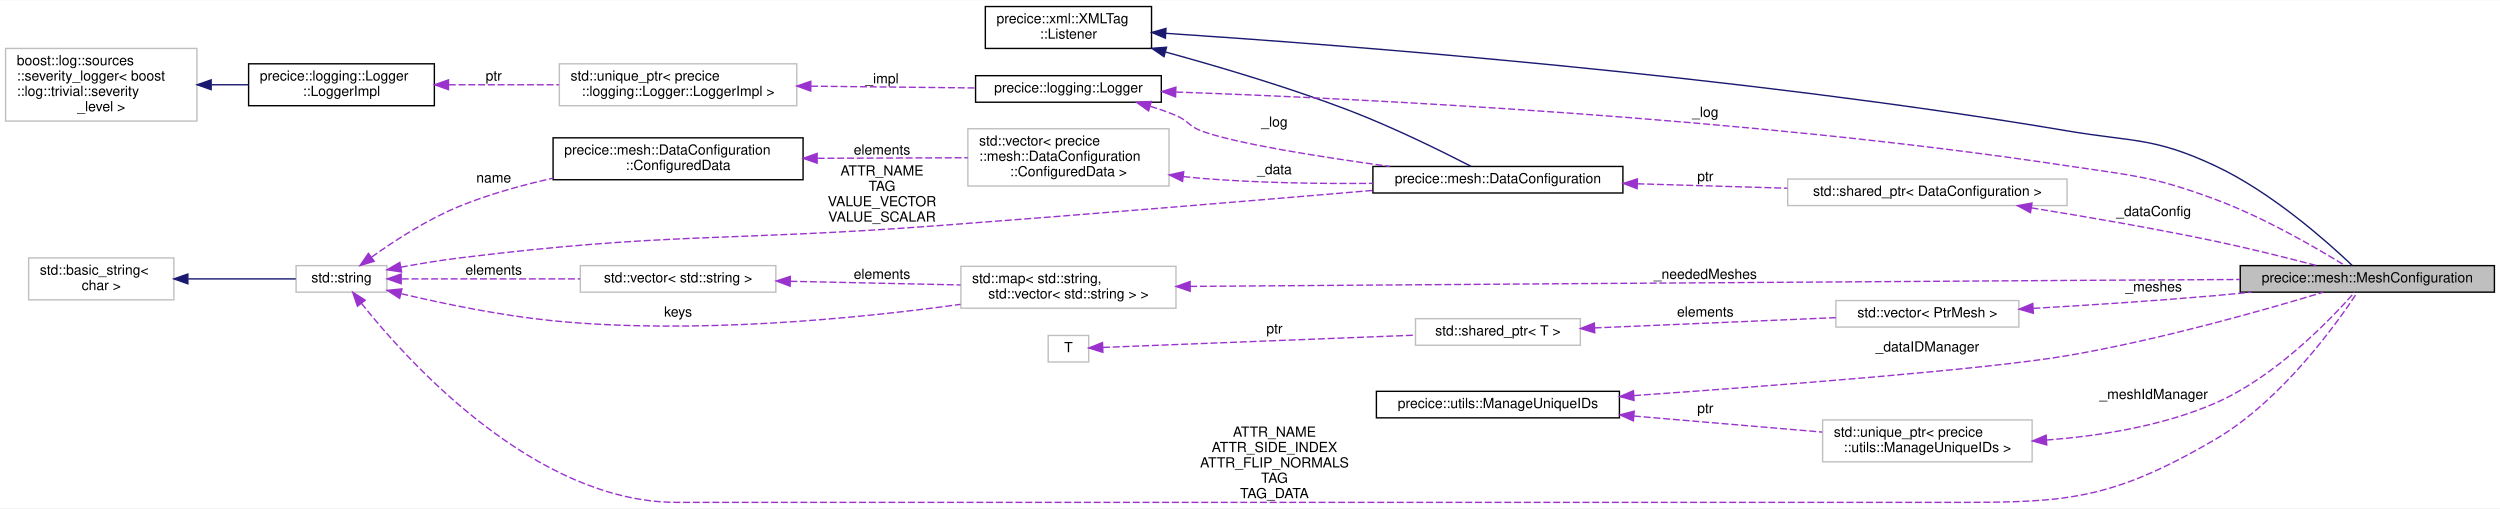
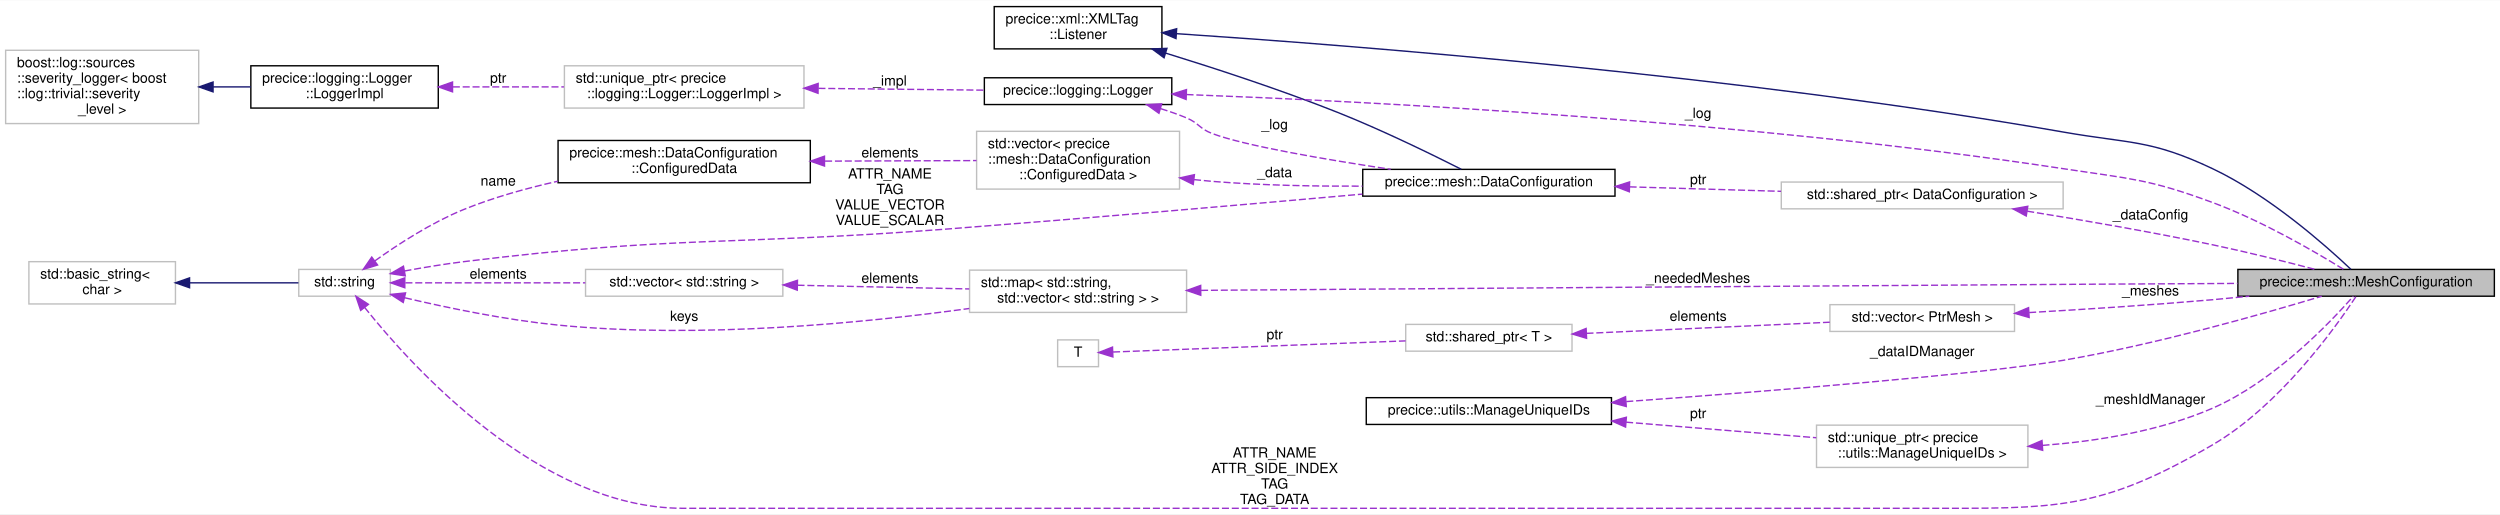
- <svg xmlns="http://www.w3.org/2000/svg" xmlns:xlink="http://www.w3.org/1999/xlink" width="1790pt" height="364pt" viewBox="0.00 0.00 1790.00 363.63">
-   <g id="graph0" class="graph" transform="scale(1 1) rotate(0) translate(4 359.63)">
-     <polygon fill="white" stroke="transparent" points="-4,4 -4,-359.63 1786,-359.63 1786,4 -4,4" />
+ <svg xmlns="http://www.w3.org/2000/svg" xmlns:xlink="http://www.w3.org/1999/xlink" width="1774pt" height="365pt" viewBox="0.00 0.00 1774.00 364.63">
+   <g id="graph0" class="graph" transform="scale(1 1) rotate(0) translate(4 360.63)">
+     <polygon fill="white" stroke="transparent" points="-4,4 -4,-360.63 1770,-360.63 1770,4 -4,4" />
    <g id="node1" class="node">
      <g id="a_node1">
        <a xlink:title=" ">
-           <polygon fill="#bfbfbf" stroke="black" points="1600,-150.63 1600,-169.63 1782,-169.63 1782,-150.63 1600,-150.63" />
-           <text text-anchor="middle" x="1691" y="-157.63" font-family="Helvetica,sans-Serif" font-size="10.00">precice::mesh::MeshConfiguration</text>
+           <polygon fill="#bfbfbf" stroke="black" points="1584,-150.63 1584,-169.63 1766,-169.63 1766,-150.63 1584,-150.63" />
+           <text text-anchor="middle" x="1675" y="-157.63" font-family="Helvetica,sans-Serif" font-size="10.00">precice::mesh::MeshConfiguration</text>
        </a>
      </g>
    </g>
    <g id="node2" class="node">
      <g id="a_node2">
        <a xlink:href="structprecice_1_1xml_1_1XMLTag_1_1Listener.html" target="_top" xlink:title="Callback interface for configuration classes using XMLTag.">
-           <polygon fill="white" stroke="black" points="701.5,-325.13 701.5,-355.13 820.5,-355.13 820.5,-325.13 701.5,-325.13" />
-           <text text-anchor="start" x="709.5" y="-343.13" font-family="Helvetica,sans-Serif" font-size="10.00">precice::xml::XMLTag</text>
-           <text text-anchor="middle" x="761" y="-332.13" font-family="Helvetica,sans-Serif" font-size="10.00">::Listener</text>
+           <polygon fill="white" stroke="black" points="701.5,-326.13 701.5,-356.13 820.5,-356.13 820.5,-326.13 701.5,-326.13" />
+           <text text-anchor="start" x="709.5" y="-344.13" font-family="Helvetica,sans-Serif" font-size="10.00">precice::xml::XMLTag</text>
+           <text text-anchor="middle" x="761" y="-333.13" font-family="Helvetica,sans-Serif" font-size="10.00">::Listener</text>
        </a>
      </g>
    </g>
    <g id="edge1" class="edge">
-       <path fill="none" stroke="midnightblue" d="M830.68,-335.95C958.42,-327.54 1240.91,-305.86 1476,-266.13 1523.73,-258.06 1538.16,-261.64 1582,-241.13 1622.34,-222.26 1662.29,-186.78 1680.21,-169.74" />
-       <polygon fill="midnightblue" stroke="midnightblue" points="830.4,-332.46 820.65,-336.61 830.86,-339.45 830.4,-332.46" />
+       <path fill="none" stroke="midnightblue" d="M830.99,-336.91C956.76,-328.54 1231.45,-307.09 1460,-267.13 1507.78,-258.77 1522.15,-261.88 1566,-241.13 1606.25,-222.08 1646.25,-186.69 1664.19,-169.71" />
+       <polygon fill="midnightblue" stroke="midnightblue" points="830.49,-333.44 820.74,-337.59 830.95,-340.42 830.49,-333.44" />
    </g>
    <g id="node4" class="node">
      <g id="a_node4">
        <a xlink:href="classprecice_1_1mesh_1_1DataConfiguration.html" target="_top" xlink:title="Performs and provides configuration for Data objects from XML files.">
-           <polygon fill="white" stroke="black" points="979,-221.63 979,-240.63 1158,-240.63 1158,-221.63 979,-221.63" />
-           <text text-anchor="middle" x="1068.5" y="-228.63" font-family="Helvetica,sans-Serif" font-size="10.00">precice::mesh::DataConfiguration</text>
+           <polygon fill="white" stroke="black" points="963,-221.63 963,-240.63 1142,-240.63 1142,-221.63 963,-221.63" />
+           <text text-anchor="middle" x="1052.5" y="-228.63" font-family="Helvetica,sans-Serif" font-size="10.00">precice::mesh::DataConfiguration</text>
        </a>
      </g>
    </g>
    <g id="edge4" class="edge">
-       <path fill="none" stroke="midnightblue" d="M830.8,-322.48C869.52,-311.87 918.49,-297.3 961,-281.13 992.88,-269 1028.49,-251.42 1049.39,-240.66" />
-       <polygon fill="midnightblue" stroke="midnightblue" points="829.41,-319.23 820.68,-325.23 831.24,-325.99 829.41,-319.23" />
+       <path fill="none" stroke="midnightblue" d="M823.31,-323.08C859.17,-312.02 905.09,-296.97 945,-281.13 976.51,-268.62 1011.94,-251.31 1032.95,-240.68" />
+       <polygon fill="midnightblue" stroke="midnightblue" points="822.01,-319.82 813.48,-326.09 824.06,-326.51 822.01,-319.82" />
    </g>
    <g id="node3" class="node">
      <g id="a_node3">
        <a xlink:title=" ">
-           <polygon fill="white" stroke="#bfbfbf" points="1276,-212.63 1276,-231.63 1476,-231.63 1476,-212.63 1276,-212.63" />
-           <text text-anchor="middle" x="1376" y="-219.63" font-family="Helvetica,sans-Serif" font-size="10.00">std::shared_ptr&lt; DataConfiguration &gt;</text>
+           <polygon fill="white" stroke="#bfbfbf" points="1260,-212.63 1260,-231.63 1460,-231.63 1460,-212.63 1260,-212.63" />
+           <text text-anchor="middle" x="1360" y="-219.63" font-family="Helvetica,sans-Serif" font-size="10.00">std::shared_ptr&lt; DataConfiguration &gt;</text>
        </a>
      </g>
    </g>
    <g id="edge2" class="edge">
-       <path fill="none" stroke="#9a32cd" stroke-dasharray="5,2" d="M1450.49,-210.97C1489.67,-204.67 1538.61,-196.24 1582,-187.13 1606.4,-182 1633.63,-175.19 1654.65,-169.69" />
-       <polygon fill="#9a32cd" stroke="#9a32cd" points="1449.82,-207.53 1440.49,-212.56 1450.92,-214.44 1449.82,-207.53" />
-       <text text-anchor="middle" x="1538" y="-205.13" font-family="Helvetica,sans-Serif" font-size="10.00"> _dataConfig</text>
+       <path fill="none" stroke="#9a32cd" stroke-dasharray="5,2" d="M1434.49,-210.97C1473.67,-204.67 1522.61,-196.24 1566,-187.13 1590.4,-182 1617.63,-175.19 1638.65,-169.69" />
+       <polygon fill="#9a32cd" stroke="#9a32cd" points="1433.82,-207.53 1424.49,-212.56 1434.92,-214.44 1433.82,-207.53" />
+       <text text-anchor="middle" x="1522" y="-205.13" font-family="Helvetica,sans-Serif" font-size="10.00"> _dataConfig</text>
    </g>
    <g id="edge3" class="edge">
-       <path fill="none" stroke="#9a32cd" stroke-dasharray="5,2" d="M1168.34,-228.22C1202.76,-227.2 1241.37,-226.06 1275.82,-225.05" />
-       <polygon fill="#9a32cd" stroke="#9a32cd" points="1168.17,-224.72 1158.27,-228.51 1168.37,-231.72 1168.17,-224.72" />
-       <text text-anchor="middle" x="1217" y="-230.13" font-family="Helvetica,sans-Serif" font-size="10.00"> ptr</text>
+       <path fill="none" stroke="#9a32cd" stroke-dasharray="5,2" d="M1152.34,-228.22C1186.76,-227.2 1225.37,-226.06 1259.82,-225.05" />
+       <polygon fill="#9a32cd" stroke="#9a32cd" points="1152.17,-224.72 1142.27,-228.51 1152.37,-231.72 1152.17,-224.72" />
+       <text text-anchor="middle" x="1201" y="-230.13" font-family="Helvetica,sans-Serif" font-size="10.00"> ptr</text>
    </g>
    <g id="node5" class="node">
      <g id="a_node5">
        <a xlink:href="classprecice_1_1logging_1_1Logger.html" target="_top" xlink:title="This class provides a lightweight logger.">
          <polygon fill="white" stroke="black" points="694.5,-286.63 694.5,-305.63 827.5,-305.63 827.5,-286.63 694.5,-286.63" />
          <text text-anchor="middle" x="761" y="-293.63" font-family="Helvetica,sans-Serif" font-size="10.00">precice::logging::Logger</text>
        </a>
      </g>
    </g>
    <g id="edge17" class="edge">
-       <path fill="none" stroke="#9a32cd" stroke-dasharray="5,2" d="M838.14,-293.91C969.13,-289.27 1245.29,-275.94 1476,-241.13 1523.76,-233.92 1536.69,-233.88 1582,-217.13 1616.8,-204.26 1654.49,-182.35 1674.86,-169.77" />
-       <polygon fill="#9a32cd" stroke="#9a32cd" points="837.7,-290.42 827.82,-294.26 837.94,-297.41 837.7,-290.42" />
-       <text text-anchor="middle" x="1217" y="-276.13" font-family="Helvetica,sans-Serif" font-size="10.00"> _log</text>
+       <path fill="none" stroke="#9a32cd" stroke-dasharray="5,2" d="M837.94,-293.73C966.59,-288.86 1235.34,-275.23 1460,-241.13 1507.76,-233.88 1520.69,-233.88 1566,-217.13 1600.8,-204.26 1638.49,-182.35 1658.86,-169.77" />
+       <polygon fill="#9a32cd" stroke="#9a32cd" points="837.66,-290.23 827.8,-294.1 837.92,-297.23 837.66,-290.23" />
+       <text text-anchor="middle" x="1201" y="-277.13" font-family="Helvetica,sans-Serif" font-size="10.00"> _log</text>
    </g>
    <g id="edge5" class="edge">
-       <path fill="none" stroke="#9a32cd" stroke-dasharray="5,2" d="M819.63,-283.7C825.92,-281.76 832.16,-279.58 838,-277.13 846.65,-273.5 847.21,-269.4 856,-266.13 880.33,-257.07 940.95,-247.49 991.08,-240.65" />
+       <path fill="none" stroke="#9a32cd" stroke-dasharray="5,2" d="M819.63,-283.7C825.92,-281.76 832.16,-279.58 838,-277.13 846.65,-273.5 847.23,-269.46 856,-266.13 878.81,-257.47 936.13,-247.69 982.84,-240.67" />
      <polygon fill="#9a32cd" stroke="#9a32cd" points="818.39,-280.42 809.75,-286.55 820.33,-287.14 818.39,-280.42" />
-       <text text-anchor="middle" x="908.5" y="-269.13" font-family="Helvetica,sans-Serif" font-size="10.00"> _log</text>
+       <text text-anchor="middle" x="900.5" y="-269.13" font-family="Helvetica,sans-Serif" font-size="10.00"> _log</text>
    </g>
    <g id="node6" class="node">
      <g id="a_node6">
        <a xlink:title=" ">
          <polygon fill="white" stroke="#bfbfbf" points="396.5,-284.13 396.5,-314.13 566.5,-314.13 566.5,-284.13 396.5,-284.13" />
          <text text-anchor="start" x="404.5" y="-302.13" font-family="Helvetica,sans-Serif" font-size="10.00">std::unique_ptr&lt; precice</text>
          <text text-anchor="middle" x="481.5" y="-291.13" font-family="Helvetica,sans-Serif" font-size="10.00">::logging::Logger::LoggerImpl &gt;</text>
        </a>
      </g>
    </g>
    <g id="edge6" class="edge">
      <path fill="none" stroke="#9a32cd" stroke-dasharray="5,2" d="M576.74,-298.11C615.41,-297.69 659.24,-297.22 694.33,-296.84" />
      <polygon fill="#9a32cd" stroke="#9a32cd" points="576.47,-294.61 566.51,-298.22 576.55,-301.61 576.47,-294.61" />
      <text text-anchor="middle" x="627.5" y="-300.13" font-family="Helvetica,sans-Serif" font-size="10.00"> _impl</text>
    </g>
    <g id="node7" class="node">
      <g id="a_node7">
        <a xlink:href="classprecice_1_1logging_1_1Logger_1_1LoggerImpl.html" target="_top" xlink:title=" ">
          <polygon fill="white" stroke="black" points="174,-284.13 174,-314.13 307,-314.13 307,-284.13 174,-284.13" />
          <text text-anchor="start" x="182" y="-302.13" font-family="Helvetica,sans-Serif" font-size="10.00">precice::logging::Logger</text>
          <text text-anchor="middle" x="240.5" y="-291.13" font-family="Helvetica,sans-Serif" font-size="10.00">::LoggerImpl</text>
        </a>
      </g>
    </g>
    <g id="edge7" class="edge">
      <path fill="none" stroke="#9a32cd" stroke-dasharray="5,2" d="M317.31,-299.13C342.4,-299.13 370.48,-299.13 396.17,-299.13" />
      <polygon fill="#9a32cd" stroke="#9a32cd" points="317.12,-295.63 307.12,-299.13 317.12,-302.63 317.12,-295.63" />
      <text text-anchor="middle" x="349.5" y="-302.13" font-family="Helvetica,sans-Serif" font-size="10.00"> ptr</text>
    </g>
    <g id="node8" class="node">
      <g id="a_node8">
        <a xlink:title=" ">
          <polygon fill="white" stroke="#bfbfbf" points="0,-273.13 0,-325.13 137,-325.13 137,-273.13 0,-273.13" />
          <text text-anchor="start" x="8" y="-313.13" font-family="Helvetica,sans-Serif" font-size="10.00">boost::log::sources</text>
          <text text-anchor="start" x="8" y="-302.13" font-family="Helvetica,sans-Serif" font-size="10.00">::severity_logger&lt; boost</text>
          <text text-anchor="start" x="8" y="-291.13" font-family="Helvetica,sans-Serif" font-size="10.00">::log::trivial::severity</text>
          <text text-anchor="middle" x="68.5" y="-280.13" font-family="Helvetica,sans-Serif" font-size="10.00">_level &gt;</text>
        </a>
      </g>
    </g>
    <g id="edge8" class="edge">
      <path fill="none" stroke="midnightblue" d="M147.22,-299.13C156.17,-299.13 165.23,-299.13 173.99,-299.13" />
      <polygon fill="midnightblue" stroke="midnightblue" points="147.18,-295.63 137.18,-299.13 147.18,-302.63 147.18,-295.63" />
    </g>
    <g id="node9" class="node">
      <g id="a_node9">
        <a xlink:title="STL class.">
          <polygon fill="white" stroke="#bfbfbf" points="208,-150.63 208,-169.63 273,-169.63 273,-150.63 208,-150.63" />
          <text text-anchor="middle" x="240.5" y="-157.63" font-family="Helvetica,sans-Serif" font-size="10.00">std::string</text>
        </a>
      </g>
    </g>
    <g id="edge24" class="edge">
-       <path fill="none" stroke="#9a32cd" stroke-dasharray="5,2" d="M254.7,-142.71C287.78,-101.26 378.88,-0.13 480.5,-0.13 480.5,-0.13 480.5,-0.13 1377,-0.13 1470.28,-0.13 1501.45,1.92 1582,-45.13 1629.54,-72.9 1669,-127.95 1683.77,-150.33" />
+       <path fill="none" stroke="#9a32cd" stroke-dasharray="5,2" d="M254.7,-142.71C287.78,-101.26 378.88,-0.13 480.5,-0.13 480.5,-0.13 480.5,-0.13 1361,-0.13 1454.28,-0.13 1485.45,1.92 1566,-45.13 1613.54,-72.9 1653,-127.95 1667.77,-150.33" />
      <polygon fill="#9a32cd" stroke="#9a32cd" points="251.94,-140.56 248.54,-150.6 257.45,-144.87 251.94,-140.56" />
-       <text text-anchor="middle" x="908.5" y="-47.13" font-family="Helvetica,sans-Serif" font-size="10.00"> ATTR_NAME</text>
-       <text text-anchor="middle" x="908.5" y="-36.13" font-family="Helvetica,sans-Serif" font-size="10.00">ATTR_SIDE_INDEX</text>
-       <text text-anchor="middle" x="908.5" y="-25.13" font-family="Helvetica,sans-Serif" font-size="10.00">ATTR_FLIP_NORMALS</text>
-       <text text-anchor="middle" x="908.5" y="-14.13" font-family="Helvetica,sans-Serif" font-size="10.00">TAG</text>
-       <text text-anchor="middle" x="908.5" y="-3.13" font-family="Helvetica,sans-Serif" font-size="10.00">TAG_DATA</text>
+       <text text-anchor="middle" x="900.5" y="-36.13" font-family="Helvetica,sans-Serif" font-size="10.00"> ATTR_NAME</text>
+       <text text-anchor="middle" x="900.5" y="-25.13" font-family="Helvetica,sans-Serif" font-size="10.00">ATTR_SIDE_INDEX</text>
+       <text text-anchor="middle" x="900.5" y="-14.13" font-family="Helvetica,sans-Serif" font-size="10.00">TAG</text>
+       <text text-anchor="middle" x="900.5" y="-3.13" font-family="Helvetica,sans-Serif" font-size="10.00">TAG_DATA</text>
    </g>
    <g id="edge9" class="edge">
-       <path fill="none" stroke="#9a32cd" stroke-dasharray="5,2" d="M282.97,-168.51C296.34,-170.96 311.25,-173.44 325,-175.13 475.76,-193.7 514.52,-186.8 666,-198.13 773.58,-206.18 897.28,-216.51 978.62,-223.45" />
+       <path fill="none" stroke="#9a32cd" stroke-dasharray="5,2" d="M282.97,-168.51C296.34,-170.96 311.25,-173.44 325,-175.13 475.76,-193.7 514.54,-186.54 666,-198.13 767.8,-205.92 884.62,-216.09 962.73,-223.07" />
      <polygon fill="#9a32cd" stroke="#9a32cd" points="283.57,-165.06 273.1,-166.65 282.28,-171.94 283.57,-165.06" />
      <text text-anchor="middle" x="627.5" y="-234.13" font-family="Helvetica,sans-Serif" font-size="10.00"> ATTR_NAME</text>
      <text text-anchor="middle" x="627.5" y="-223.13" font-family="Helvetica,sans-Serif" font-size="10.00">TAG</text>
      <text text-anchor="middle" x="627.5" y="-212.13" font-family="Helvetica,sans-Serif" font-size="10.00">VALUE_VECTOR</text>
      <text text-anchor="middle" x="627.5" y="-201.13" font-family="Helvetica,sans-Serif" font-size="10.00">VALUE_SCALAR</text>
    </g>
    <g id="node12" class="node">
      <g id="a_node12">
        <a xlink:href="structprecice_1_1mesh_1_1DataConfiguration_1_1ConfiguredData.html" target="_top" xlink:title=" ">
          <polygon fill="white" stroke="black" points="392,-231.13 392,-261.13 571,-261.13 571,-231.13 392,-231.13" />
          <text text-anchor="start" x="400" y="-249.13" font-family="Helvetica,sans-Serif" font-size="10.00">precice::mesh::DataConfiguration</text>
          <text text-anchor="middle" x="481.5" y="-238.13" font-family="Helvetica,sans-Serif" font-size="10.00">::ConfiguredData</text>
        </a>
      </g>
    </g>
    <g id="edge13" class="edge">
      <path fill="none" stroke="#9a32cd" stroke-dasharray="5,2" d="M262,-175.69C278.28,-187.33 302.04,-202.79 325,-212.13 345.99,-220.66 369.49,-227.22 391.74,-232.19" />
      <polygon fill="#9a32cd" stroke="#9a32cd" points="263.92,-172.76 253.78,-169.68 259.79,-178.41 263.92,-172.76" />
      <text text-anchor="middle" x="349.5" y="-229.13" font-family="Helvetica,sans-Serif" font-size="10.00"> name</text>
    </g>
    <g id="node18" class="node">
      <g id="a_node18">
        <a xlink:title=" ">
          <polygon fill="white" stroke="#bfbfbf" points="684,-139.13 684,-169.13 838,-169.13 838,-139.13 684,-139.13" />
          <text text-anchor="start" x="692" y="-157.13" font-family="Helvetica,sans-Serif" font-size="10.00">std::map&lt; std::string,</text>
          <text text-anchor="middle" x="761" y="-146.13" font-family="Helvetica,sans-Serif" font-size="10.00"> std::vector&lt; std::string &gt; &gt;</text>
        </a>
      </g>
    </g>
    <g id="edge21" class="edge">
      <path fill="none" stroke="#9a32cd" stroke-dasharray="5,2" d="M283.34,-149.49C313.35,-142.42 354.88,-133.79 392,-130.13 492.67,-120.19 609.25,-131.66 683.76,-141.9" />
      <polygon fill="#9a32cd" stroke="#9a32cd" points="282.14,-146.18 273.23,-151.91 283.77,-152.98 282.14,-146.18" />
      <text text-anchor="middle" x="481.5" y="-133.13" font-family="Helvetica,sans-Serif" font-size="10.00"> keys</text>
    </g>
    <g id="node19" class="node">
      <g id="a_node19">
        <a xlink:title=" ">
          <polygon fill="white" stroke="#bfbfbf" points="411.5,-150.63 411.5,-169.63 551.5,-169.63 551.5,-150.63 411.5,-150.63" />
          <text text-anchor="middle" x="481.5" y="-157.63" font-family="Helvetica,sans-Serif" font-size="10.00">std::vector&lt; std::string &gt;</text>
        </a>
      </g>
    </g>
    <g id="edge23" class="edge">
      <path fill="none" stroke="#9a32cd" stroke-dasharray="5,2" d="M283.66,-160.13C318.96,-160.13 370.04,-160.13 411.33,-160.13" />
      <polygon fill="#9a32cd" stroke="#9a32cd" points="283.24,-156.63 273.24,-160.13 283.24,-163.63 283.24,-156.63" />
      <text text-anchor="middle" x="349.5" y="-163.13" font-family="Helvetica,sans-Serif" font-size="10.00"> elements</text>
    </g>
    <g id="node10" class="node">
      <g id="a_node10">
        <a xlink:title="STL class.">
          <polygon fill="white" stroke="#bfbfbf" points="16.5,-145.13 16.5,-175.13 120.5,-175.13 120.5,-145.13 16.5,-145.13" />
          <text text-anchor="start" x="24.5" y="-163.13" font-family="Helvetica,sans-Serif" font-size="10.00">std::basic_string&lt;</text>
          <text text-anchor="middle" x="68.5" y="-152.13" font-family="Helvetica,sans-Serif" font-size="10.00"> char &gt;</text>
        </a>
      </g>
    </g>
    <g id="edge10" class="edge">
      <path fill="none" stroke="midnightblue" d="M130.7,-160.13C156.8,-160.13 186.15,-160.13 207.78,-160.13" />
      <polygon fill="midnightblue" stroke="midnightblue" points="130.51,-156.63 120.51,-160.13 130.51,-163.63 130.51,-156.63" />
    </g>
    <g id="node11" class="node">
      <g id="a_node11">
        <a xlink:title=" ">
          <polygon fill="white" stroke="#bfbfbf" points="689,-226.63 689,-267.63 833,-267.63 833,-226.63 689,-226.63" />
          <text text-anchor="start" x="697" y="-255.63" font-family="Helvetica,sans-Serif" font-size="10.00">std::vector&lt; precice</text>
          <text text-anchor="start" x="697" y="-244.63" font-family="Helvetica,sans-Serif" font-size="10.00">::mesh::DataConfiguration</text>
          <text text-anchor="middle" x="761" y="-233.63" font-family="Helvetica,sans-Serif" font-size="10.00">::ConfiguredData &gt;</text>
        </a>
      </g>
    </g>
    <g id="edge11" class="edge">
-       <path fill="none" stroke="#9a32cd" stroke-dasharray="5,2" d="M843.27,-233.37C847.57,-232.89 851.83,-232.47 856,-232.13 896.26,-228.84 940.97,-228.19 978.87,-228.52" />
+       <path fill="none" stroke="#9a32cd" stroke-dasharray="5,2" d="M843.27,-233.37C847.57,-232.89 851.83,-232.47 856,-232.13 890.84,-229.28 929.3,-228.56 962.81,-228.72" />
      <polygon fill="#9a32cd" stroke="#9a32cd" points="842.71,-229.91 833.2,-234.59 843.55,-236.86 842.71,-229.91" />
-       <text text-anchor="middle" x="908.5" y="-235.13" font-family="Helvetica,sans-Serif" font-size="10.00"> _data</text>
+       <text text-anchor="middle" x="900.5" y="-235.13" font-family="Helvetica,sans-Serif" font-size="10.00"> _data</text>
    </g>
    <g id="edge12" class="edge">
      <path fill="none" stroke="#9a32cd" stroke-dasharray="5,2" d="M581.46,-246.48C616.96,-246.61 656.25,-246.75 688.92,-246.87" />
      <polygon fill="#9a32cd" stroke="#9a32cd" points="581.08,-242.98 571.07,-246.45 581.05,-249.98 581.08,-242.98" />
      <text text-anchor="middle" x="627.5" y="-249.13" font-family="Helvetica,sans-Serif" font-size="10.00"> elements</text>
    </g>
    <g id="node13" class="node">
      <g id="a_node13">
        <a xlink:title=" ">
-           <polygon fill="white" stroke="#bfbfbf" points="1310.5,-125.63 1310.5,-144.63 1441.5,-144.63 1441.5,-125.63 1310.5,-125.63" />
-           <text text-anchor="middle" x="1376" y="-132.63" font-family="Helvetica,sans-Serif" font-size="10.00">std::vector&lt; PtrMesh &gt;</text>
+           <polygon fill="white" stroke="#bfbfbf" points="1294.5,-125.63 1294.5,-144.63 1425.5,-144.63 1425.5,-125.63 1294.5,-125.63" />
+           <text text-anchor="middle" x="1360" y="-132.63" font-family="Helvetica,sans-Serif" font-size="10.00">std::vector&lt; PtrMesh &gt;</text>
        </a>
      </g>
    </g>
    <g id="edge14" class="edge">
-       <path fill="none" stroke="#9a32cd" stroke-dasharray="5,2" d="M1451.87,-139.02C1490.73,-141.26 1538.95,-144.37 1582,-148.13 1590.46,-148.87 1599.28,-149.71 1608.07,-150.61" />
-       <polygon fill="#9a32cd" stroke="#9a32cd" points="1451.87,-135.52 1441.69,-138.44 1451.47,-142.51 1451.87,-135.52" />
-       <text text-anchor="middle" x="1538" y="-151.13" font-family="Helvetica,sans-Serif" font-size="10.00"> _meshes</text>
+       <path fill="none" stroke="#9a32cd" stroke-dasharray="5,2" d="M1435.87,-139.02C1474.73,-141.26 1522.95,-144.37 1566,-148.13 1574.46,-148.87 1583.28,-149.71 1592.07,-150.61" />
+       <polygon fill="#9a32cd" stroke="#9a32cd" points="1435.87,-135.52 1425.69,-138.44 1435.47,-142.51 1435.87,-135.52" />
+       <text text-anchor="middle" x="1522" y="-151.13" font-family="Helvetica,sans-Serif" font-size="10.00"> _meshes</text>
    </g>
    <g id="node14" class="node">
      <g id="a_node14">
        <a xlink:title="STL class.">
-           <polygon fill="white" stroke="#bfbfbf" points="1009.5,-112.63 1009.5,-131.63 1127.5,-131.63 1127.5,-112.63 1009.5,-112.63" />
-           <text text-anchor="middle" x="1068.5" y="-119.63" font-family="Helvetica,sans-Serif" font-size="10.00">std::shared_ptr&lt; T &gt;</text>
+           <polygon fill="white" stroke="#bfbfbf" points="993.5,-111.63 993.5,-130.63 1111.5,-130.63 1111.5,-111.63 993.5,-111.63" />
+           <text text-anchor="middle" x="1052.5" y="-118.63" font-family="Helvetica,sans-Serif" font-size="10.00">std::shared_ptr&lt; T &gt;</text>
        </a>
      </g>
    </g>
    <g id="edge15" class="edge">
-       <path fill="none" stroke="#9a32cd" stroke-dasharray="5,2" d="M1137.74,-125.03C1189.35,-127.23 1259.74,-130.22 1310.43,-132.38" />
-       <polygon fill="#9a32cd" stroke="#9a32cd" points="1137.82,-121.53 1127.68,-124.6 1137.52,-128.53 1137.82,-121.53" />
-       <text text-anchor="middle" x="1217" y="-133.13" font-family="Helvetica,sans-Serif" font-size="10.00"> elements</text>
+       <path fill="none" stroke="#9a32cd" stroke-dasharray="5,2" d="M1121.74,-124.26C1173.35,-126.62 1243.74,-129.85 1294.43,-132.17" />
+       <polygon fill="#9a32cd" stroke="#9a32cd" points="1121.83,-120.76 1111.68,-123.79 1121.51,-127.75 1121.83,-120.76" />
+       <text text-anchor="middle" x="1201" y="-133.13" font-family="Helvetica,sans-Serif" font-size="10.00"> elements</text>
    </g>
    <g id="node15" class="node">
      <g id="a_node15">
        <a xlink:title=" ">
          <polygon fill="white" stroke="#bfbfbf" points="746.5,-100.63 746.5,-119.63 775.5,-119.63 775.5,-100.63 746.5,-100.63" />
          <text text-anchor="middle" x="761" y="-107.63" font-family="Helvetica,sans-Serif" font-size="10.00">T</text>
        </a>
      </g>
    </g>
    <g id="edge16" class="edge">
-       <path fill="none" stroke="#9a32cd" stroke-dasharray="5,2" d="M785.74,-111.06C833.32,-112.93 941.57,-117.18 1009.19,-119.84" />
-       <polygon fill="#9a32cd" stroke="#9a32cd" points="785.65,-107.55 775.52,-110.66 785.38,-114.55 785.65,-107.55" />
-       <text text-anchor="middle" x="908.5" y="-121.13" font-family="Helvetica,sans-Serif" font-size="10.00"> ptr</text>
+       <path fill="none" stroke="#9a32cd" stroke-dasharray="5,2" d="M785.82,-111.03C830.88,-112.75 929.79,-116.5 993.39,-118.92" />
+       <polygon fill="#9a32cd" stroke="#9a32cd" points="785.7,-107.53 775.57,-110.64 785.43,-114.52 785.7,-107.53" />
+       <text text-anchor="middle" x="900.5" y="-120.13" font-family="Helvetica,sans-Serif" font-size="10.00"> ptr</text>
    </g>
    <g id="node16" class="node">
      <g id="a_node16">
        <a xlink:title=" ">
-           <polygon fill="white" stroke="#bfbfbf" points="1301,-29.13 1301,-59.13 1451,-59.13 1451,-29.13 1301,-29.13" />
-           <text text-anchor="start" x="1309" y="-47.13" font-family="Helvetica,sans-Serif" font-size="10.00">std::unique_ptr&lt; precice</text>
-           <text text-anchor="middle" x="1376" y="-36.13" font-family="Helvetica,sans-Serif" font-size="10.00">::utils::ManageUniqueIDs &gt;</text>
+           <polygon fill="white" stroke="#bfbfbf" points="1285,-29.13 1285,-59.13 1435,-59.13 1435,-29.13 1285,-29.13" />
+           <text text-anchor="start" x="1293" y="-47.13" font-family="Helvetica,sans-Serif" font-size="10.00">std::unique_ptr&lt; precice</text>
+           <text text-anchor="middle" x="1360" y="-36.13" font-family="Helvetica,sans-Serif" font-size="10.00">::utils::ManageUniqueIDs &gt;</text>
        </a>
      </g>
    </g>
    <g id="edge18" class="edge">
-       <path fill="none" stroke="#9a32cd" stroke-dasharray="5,2" d="M1461.32,-44.75C1499.49,-47.64 1544.38,-54.77 1582,-71.13 1625.45,-90.02 1665.37,-131.77 1681.93,-150.59" />
-       <polygon fill="#9a32cd" stroke="#9a32cd" points="1461.47,-41.25 1451.26,-44.08 1461,-48.24 1461.47,-41.25" />
-       <text text-anchor="middle" x="1538" y="-74.13" font-family="Helvetica,sans-Serif" font-size="10.00"> _meshIdManager</text>
+       <path fill="none" stroke="#9a32cd" stroke-dasharray="5,2" d="M1445.32,-44.75C1483.49,-47.64 1528.38,-54.77 1566,-71.13 1609.45,-90.02 1649.37,-131.77 1665.93,-150.59" />
+       <polygon fill="#9a32cd" stroke="#9a32cd" points="1445.47,-41.25 1435.26,-44.08 1445,-48.24 1445.47,-41.25" />
+       <text text-anchor="middle" x="1522" y="-74.13" font-family="Helvetica,sans-Serif" font-size="10.00"> _meshIdManager</text>
    </g>
    <g id="node17" class="node">
      <g id="a_node17">
        <a xlink:href="classprecice_1_1utils_1_1ManageUniqueIDs.html" target="_top" xlink:title="Manages a set of unique IDs.">
-           <polygon fill="white" stroke="black" points="981.5,-60.63 981.5,-79.63 1155.5,-79.63 1155.5,-60.63 981.5,-60.63" />
-           <text text-anchor="middle" x="1068.5" y="-67.63" font-family="Helvetica,sans-Serif" font-size="10.00">precice::utils::ManageUniqueIDs</text>
+           <polygon fill="white" stroke="black" points="965.5,-59.63 965.5,-78.63 1139.5,-78.63 1139.5,-59.63 965.5,-59.63" />
+           <text text-anchor="middle" x="1052.5" y="-66.63" font-family="Helvetica,sans-Serif" font-size="10.00">precice::utils::ManageUniqueIDs</text>
        </a>
      </g>
    </g>
    <g id="edge25" class="edge">
-       <path fill="none" stroke="#9a32cd" stroke-dasharray="5,2" d="M1165.98,-76.58C1266.92,-83.67 1418.53,-95.34 1476,-105.13 1542.37,-116.43 1618.31,-138.09 1659.51,-150.59" />
-       <polygon fill="#9a32cd" stroke="#9a32cd" points="1165.98,-73.08 1155.76,-75.87 1165.5,-80.06 1165.98,-73.08" />
-       <text text-anchor="middle" x="1376" y="-108.13" font-family="Helvetica,sans-Serif" font-size="10.00"> _dataIDManager</text>
+       <path fill="none" stroke="#9a32cd" stroke-dasharray="5,2" d="M1149.98,-75.85C1250.92,-83.2 1402.53,-95.27 1460,-105.13 1526.35,-116.51 1602.3,-138.14 1643.51,-150.61" />
+       <polygon fill="#9a32cd" stroke="#9a32cd" points="1149.99,-72.34 1139.76,-75.11 1149.48,-79.32 1149.99,-72.34" />
+       <text text-anchor="middle" x="1360" y="-108.13" font-family="Helvetica,sans-Serif" font-size="10.00"> _dataIDManager</text>
    </g>
    <g id="edge19" class="edge">
-       <path fill="none" stroke="#9a32cd" stroke-dasharray="5,2" d="M1165.87,-61.93C1209.49,-58.21 1260.23,-53.9 1300.81,-50.44" />
-       <polygon fill="#9a32cd" stroke="#9a32cd" points="1165.49,-58.45 1155.82,-62.78 1166.08,-65.42 1165.49,-58.45" />
-       <text text-anchor="middle" x="1217" y="-64.13" font-family="Helvetica,sans-Serif" font-size="10.00"> ptr</text>
+       <path fill="none" stroke="#9a32cd" stroke-dasharray="5,2" d="M1149.87,-61.24C1193.49,-57.67 1244.23,-53.52 1284.81,-50.2" />
+       <polygon fill="#9a32cd" stroke="#9a32cd" points="1149.5,-57.76 1139.82,-62.06 1150.07,-64.74 1149.5,-57.76" />
+       <text text-anchor="middle" x="1201" y="-64.13" font-family="Helvetica,sans-Serif" font-size="10.00"> ptr</text>
    </g>
    <g id="edge20" class="edge">
-       <path fill="none" stroke="#9a32cd" stroke-dasharray="5,2" d="M848.15,-154.76C984.99,-155.77 1260.45,-157.73 1494,-159.13 1528.54,-159.33 1566.5,-159.53 1599.74,-159.7" />
-       <polygon fill="#9a32cd" stroke="#9a32cd" points="848.16,-151.26 838.14,-154.69 848.11,-158.26 848.16,-151.26" />
-       <text text-anchor="middle" x="1217" y="-160.13" font-family="Helvetica,sans-Serif" font-size="10.00"> _neededMeshes</text>
+       <path fill="none" stroke="#9a32cd" stroke-dasharray="5,2" d="M848.27,-154.78C982.79,-155.79 1250.69,-157.75 1478,-159.13 1512.54,-159.34 1550.5,-159.54 1583.74,-159.7" />
+       <polygon fill="#9a32cd" stroke="#9a32cd" points="848.06,-151.28 838.03,-154.71 848.01,-158.28 848.06,-151.28" />
+       <text text-anchor="middle" x="1201" y="-160.13" font-family="Helvetica,sans-Serif" font-size="10.00"> _neededMeshes</text>
    </g>
    <g id="edge22" class="edge">
      <path fill="none" stroke="#9a32cd" stroke-dasharray="5,2" d="M561.89,-158.41C600.18,-157.58 645.9,-156.59 683.77,-155.78" />
      <polygon fill="#9a32cd" stroke="#9a32cd" points="561.73,-154.91 551.81,-158.63 561.88,-161.91 561.73,-154.91" />
      <text text-anchor="middle" x="627.5" y="-160.13" font-family="Helvetica,sans-Serif" font-size="10.00"> elements</text>
    </g>
  </g>
</svg>
